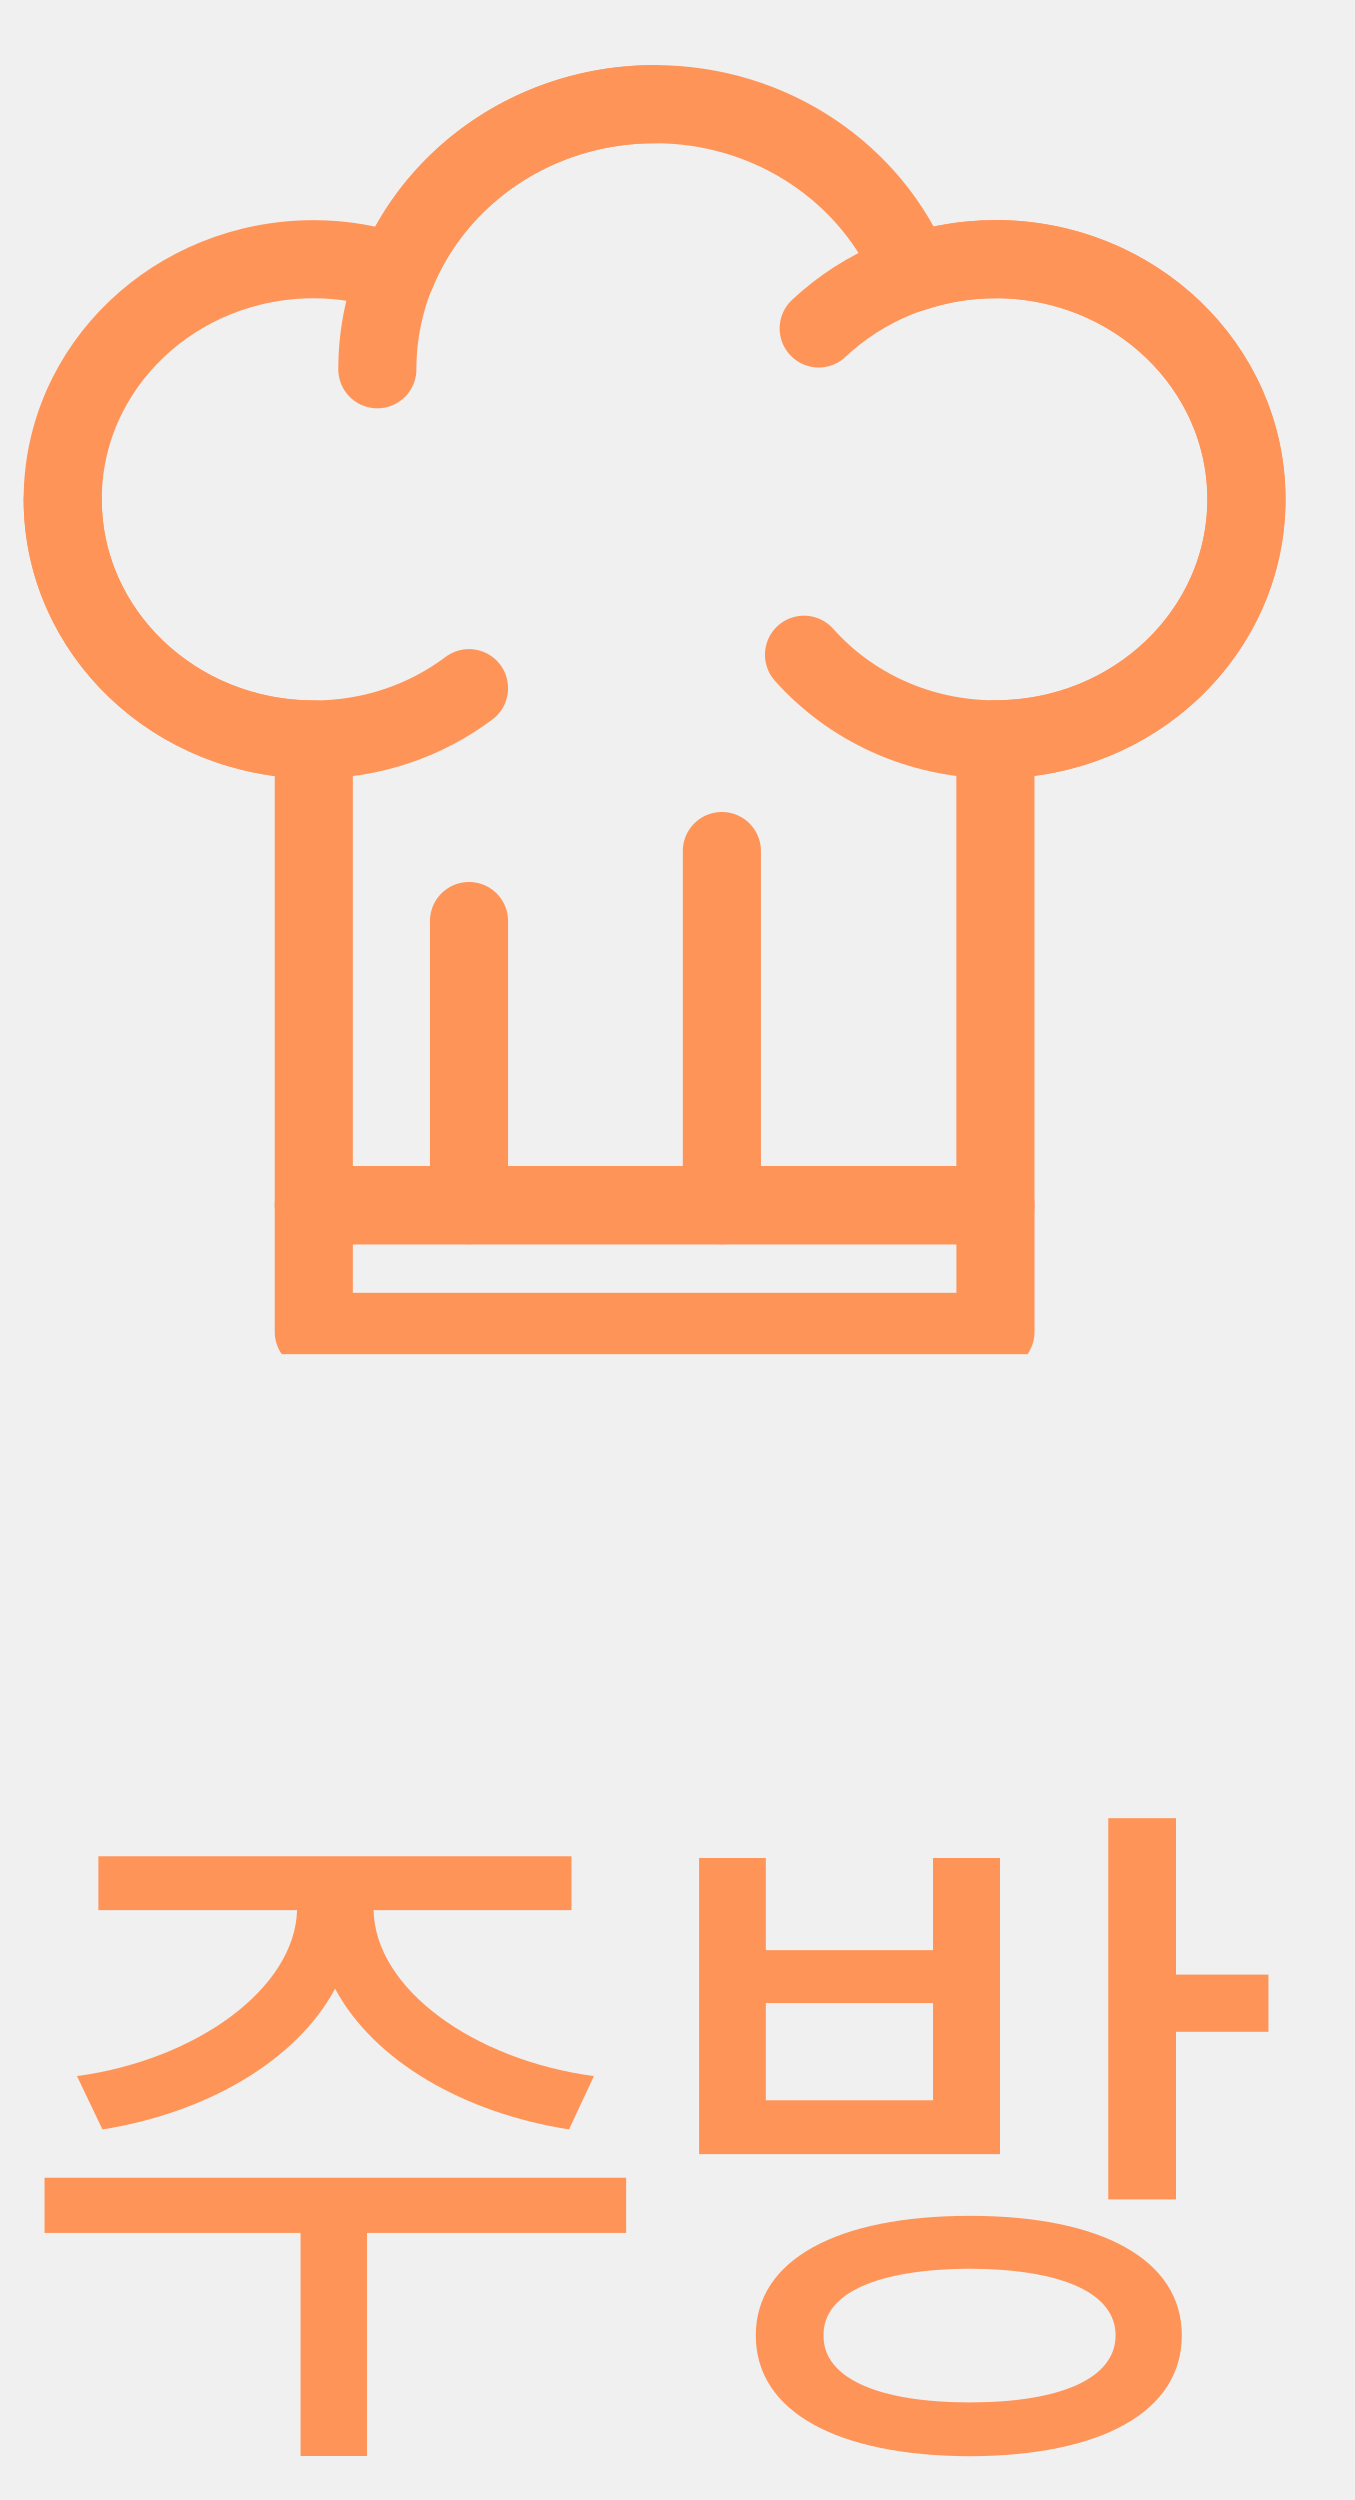
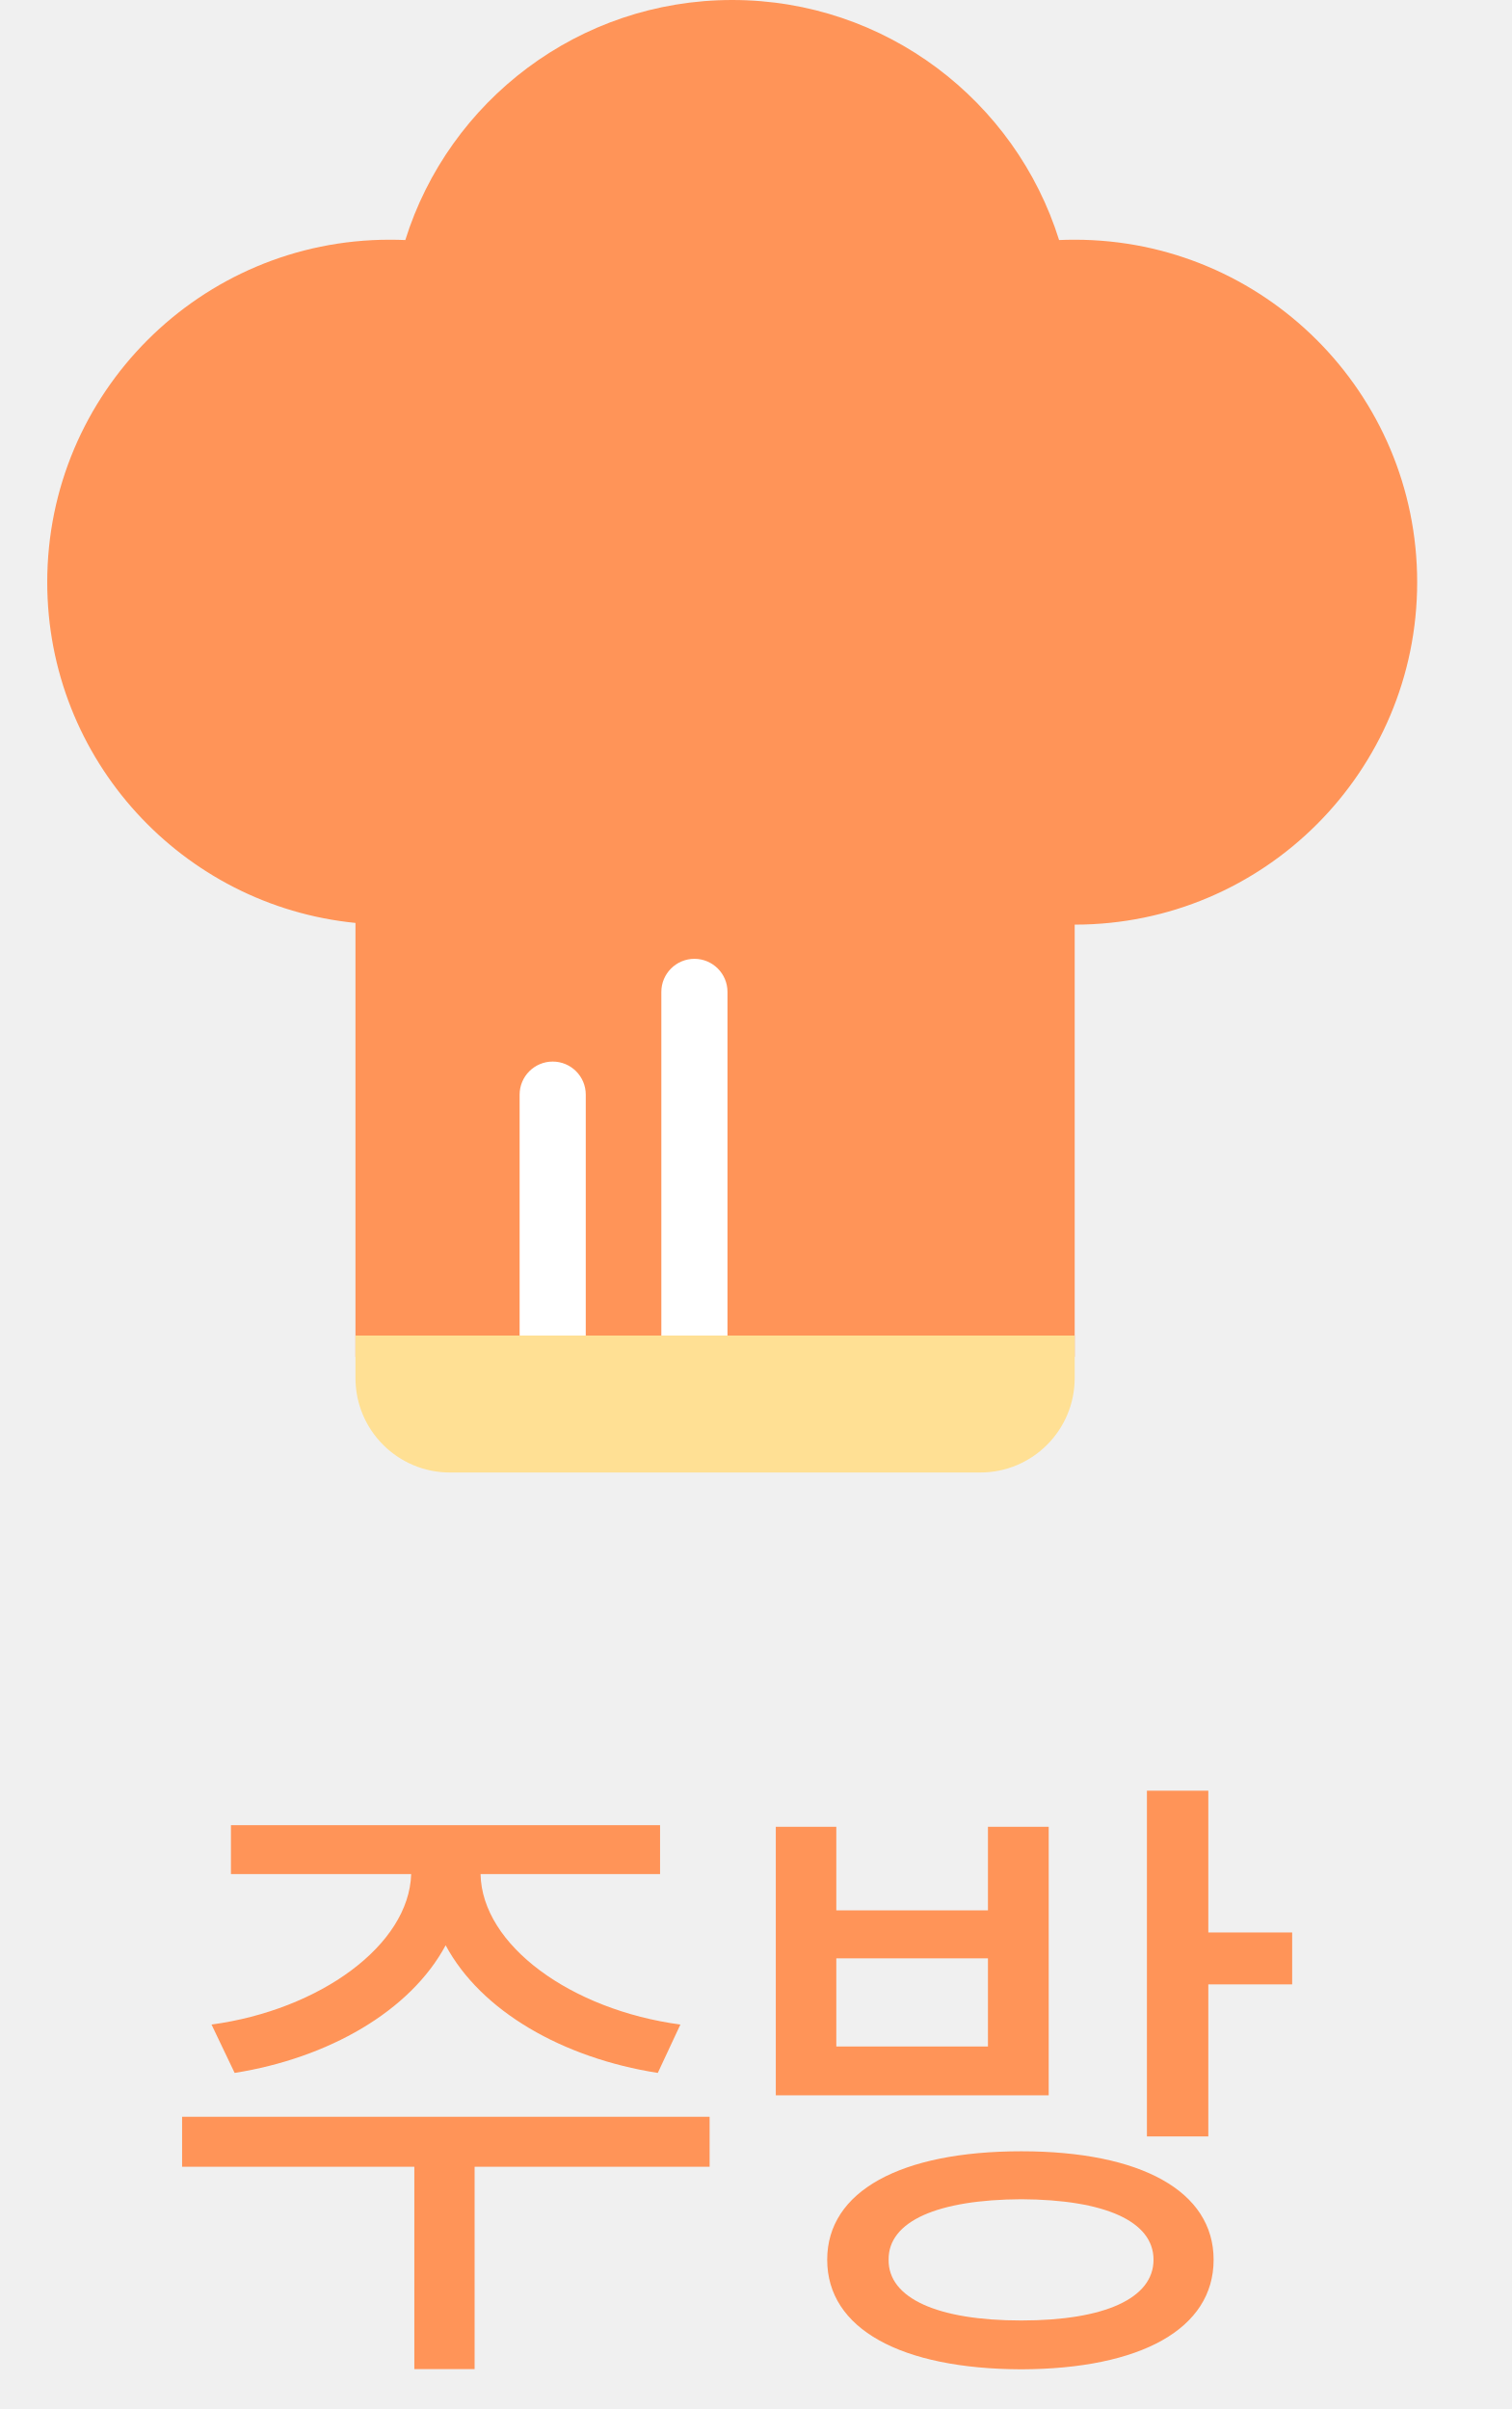
- <svg xmlns="http://www.w3.org/2000/svg" width="26" height="48" viewBox="0 0 26 48" fill="none">
-   <path d="M1.967 40.885C3.949 40.571 5.684 39.58 6.434 38.183C7.183 39.58 8.918 40.571 10.925 40.885L11.403 39.861C9.092 39.551 7.202 38.183 7.173 36.675H10.973V35.64H1.889V36.675H5.704C5.66 38.183 3.765 39.551 1.478 39.861L1.967 40.885ZM0.855 41.813V42.872H5.771V47.155H7.047V42.872H12.022V41.813H0.855ZM22.579 34.91H21.279V42.229H22.579V39.01H24.354V37.912H22.579V34.91ZM17.914 35.674V37.443H14.704V35.674H13.423V41.359H19.2V35.674H17.914ZM14.704 40.325V38.459H17.914V40.325H14.704ZM18.62 42.544C16.073 42.544 14.511 43.385 14.511 44.84C14.511 46.305 16.073 47.151 18.62 47.16C21.148 47.151 22.691 46.305 22.691 44.84C22.691 43.385 21.148 42.544 18.62 42.544ZM18.62 46.126C16.851 46.126 15.802 45.657 15.812 44.84C15.802 44.023 16.851 43.568 18.62 43.559C20.385 43.568 21.419 44.023 21.419 44.84C21.419 45.657 20.385 46.126 18.62 46.126Z" fill="#FF9458" />
-   <g clip-path="url(#clip0_0_1)">
-     <path d="M19.11 4.977C18.552 4.977 18.017 5.072 17.521 5.239C16.748 3.344 14.824 2 12.567 2C10.311 2 8.39 3.344 7.613 5.239C7.114 5.072 6.582 4.977 6.025 4.977C3.361 4.977 1.204 7.039 1.204 9.587C1.204 12.135 3.361 14.197 6.025 14.197V23.141H19.112V14.194C21.774 14.194 23.933 12.132 23.933 9.584C23.933 7.037 21.776 4.974 19.112 4.974L19.11 4.977Z" stroke="#FF9458" stroke-width="1.5" stroke-linecap="round" stroke-linejoin="round" />
-     <path d="M1.204 9.589C1.204 12.134 3.361 14.199 6.025 14.199C7.15 14.199 8.184 13.83 9.005 13.213" stroke="#FF9458" stroke-width="1.5" stroke-linecap="round" stroke-linejoin="round" />
-     <path d="M15.437 12.571C16.321 13.565 17.638 14.196 19.11 14.196C21.771 14.196 23.93 12.133 23.93 9.586C23.93 7.038 21.774 4.976 19.11 4.976C17.787 4.976 16.593 5.485 15.719 6.306" stroke="#FF9458" stroke-width="1.5" stroke-linecap="round" stroke-linejoin="round" />
-     <path d="M7.245 7.09C7.245 4.28 9.629 2 12.568 2" stroke="#FF9458" stroke-width="1.5" stroke-linecap="round" stroke-linejoin="round" />
-     <path d="M9.005 17.684V23.139" stroke="#FF9458" stroke-width="1.5" stroke-linecap="round" stroke-linejoin="round" />
-     <path d="M13.86 16.34V23.14" stroke="#FF9458" stroke-width="1.5" stroke-linecap="round" stroke-linejoin="round" />
-     <path d="M19.113 23.139H6.025V25.572H19.113V23.139Z" stroke="#FF9458" stroke-width="1.5" stroke-linecap="round" stroke-linejoin="round" />
-   </g>
-   <defs>
-     <clipPath id="clip0_0_1">
-       <rect width="25.134" height="26.001" fill="white" />
-     </clipPath>
-   </defs>
+ <svg xmlns="http://www.w3.org/2000/svg" width="32" height="51" viewBox="0 0 32 51" fill="none">
+   <path d="M15.022 44.813H3.855V45.872H8.771V50.155H10.047V45.872H15.022V44.813ZM4.478 42.861L4.967 43.885C6.949 43.571 8.684 42.58 9.434 41.183C10.183 42.58 11.918 43.571 13.925 43.885L14.403 42.861C12.092 42.551 10.202 41.183 10.173 39.675H13.973V38.64H4.889V39.675H8.704C8.66 41.183 6.765 42.551 4.478 42.861ZM21.62 45.544C19.073 45.544 17.511 46.385 17.511 47.84C17.511 49.305 19.073 50.151 21.62 50.16C24.148 50.151 25.691 49.305 25.691 47.84C25.691 46.385 24.148 45.544 21.62 45.544ZM16.423 44.359H22.2V38.674H20.914V40.443H17.704V38.674H16.423V44.359ZM17.704 43.325V41.459H20.914V43.325H17.704ZM18.811 47.84C18.802 47.023 19.851 46.568 21.62 46.559C23.385 46.568 24.419 47.023 24.419 47.84C24.419 48.657 23.385 49.126 21.62 49.126C19.851 49.126 18.802 48.657 18.811 47.84ZM24.279 45.229H25.579V42.01H27.354V40.912H25.579V37.91H24.279V45.229Z" fill="#FF9458" />
+   <path fill-rule="evenodd" clip-rule="evenodd" d="M7.525 19.539C3.861 19.175 1 16.084 1 12.325C1 8.321 4.246 5.075 8.25 5.075C8.36 5.075 8.47 5.077 8.58 5.082C9.501 2.137 12.251 -3.25521e-05 15.5 -3.25521e-05C18.749 -3.25521e-05 21.499 2.137 22.42 5.082C22.53 5.077 22.64 5.075 22.75 5.075C26.754 5.075 30 8.321 30 12.325C30 16.329 26.754 19.575 22.75 19.575C22.75 19.575 22.75 19.575 22.75 19.575V28.725H7.525V19.539Z" fill="#FF9458" />
+   <path d="M7.525 28.274H22.75V29.174C22.75 30.279 21.855 31.174 20.75 31.174H9.525C8.421 31.174 7.525 30.279 7.525 29.174V28.274Z" fill="#FFE094" />
+   <path d="M15.4 28.274L15.4 20.999C15.4 20.613 15.087 20.299 14.7 20.299C14.314 20.299 14 20.613 14 20.999L14 28.274L15.4 28.274Z" fill="white" />
+   <path d="M12.4 28.274L12.4 23.174C12.4 22.788 12.087 22.474 11.7 22.474C11.314 22.474 11 22.788 11 23.174L11 28.274L12.4 28.274Z" fill="white" />
</svg>
